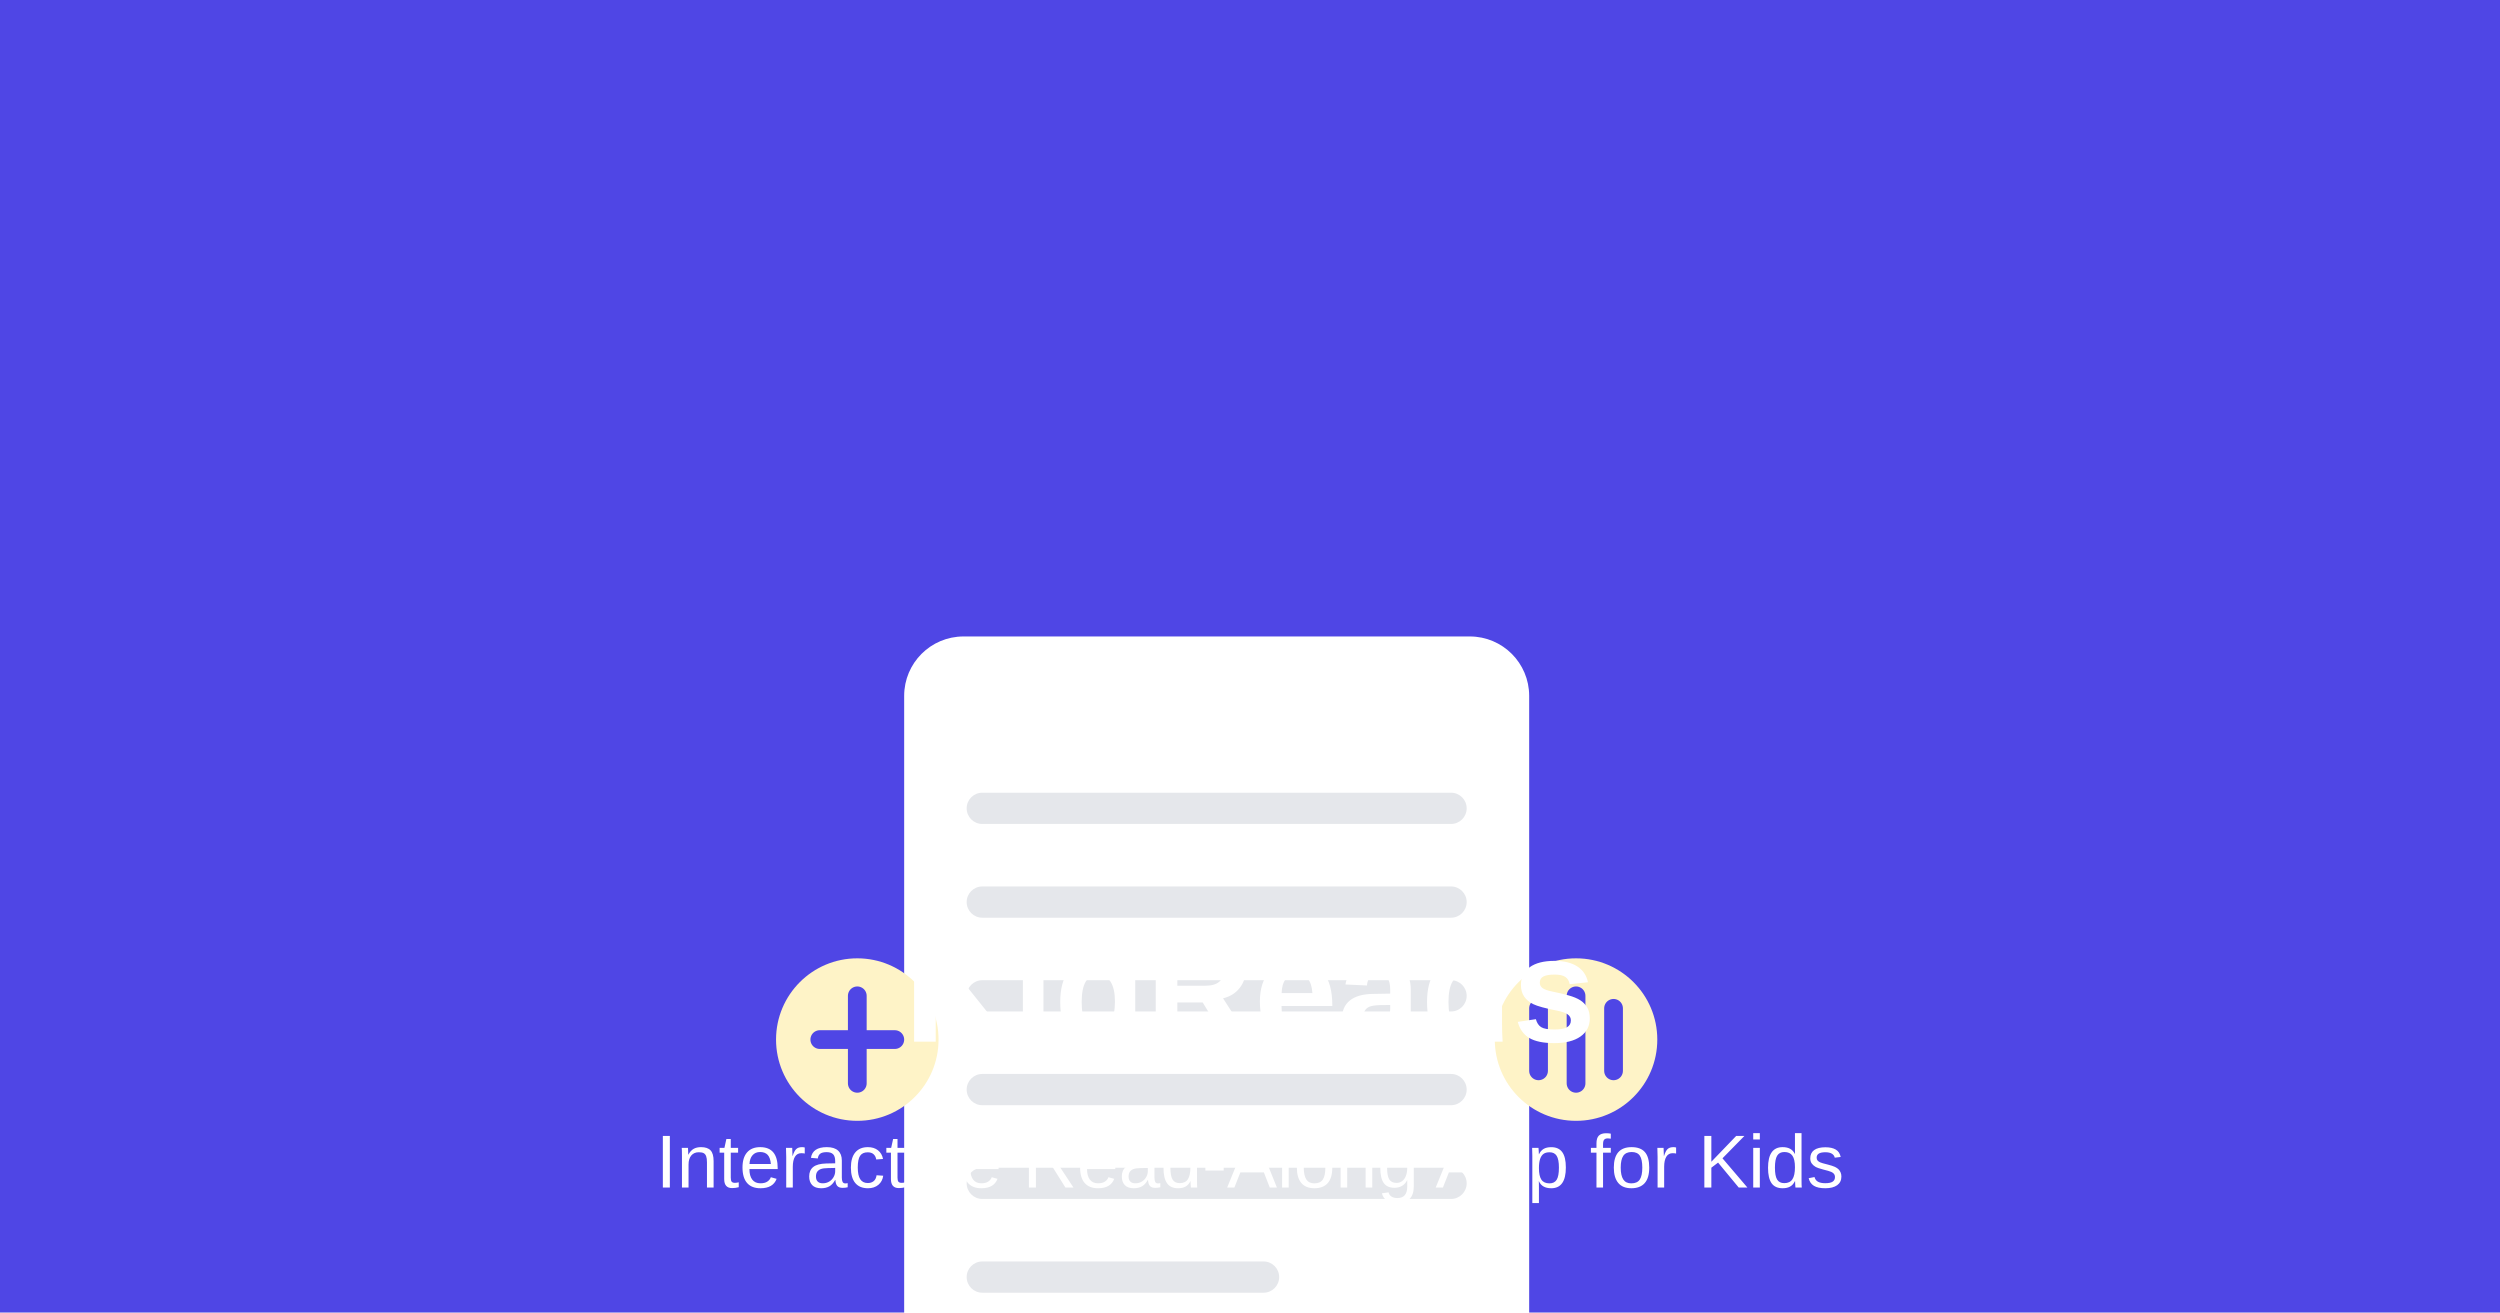
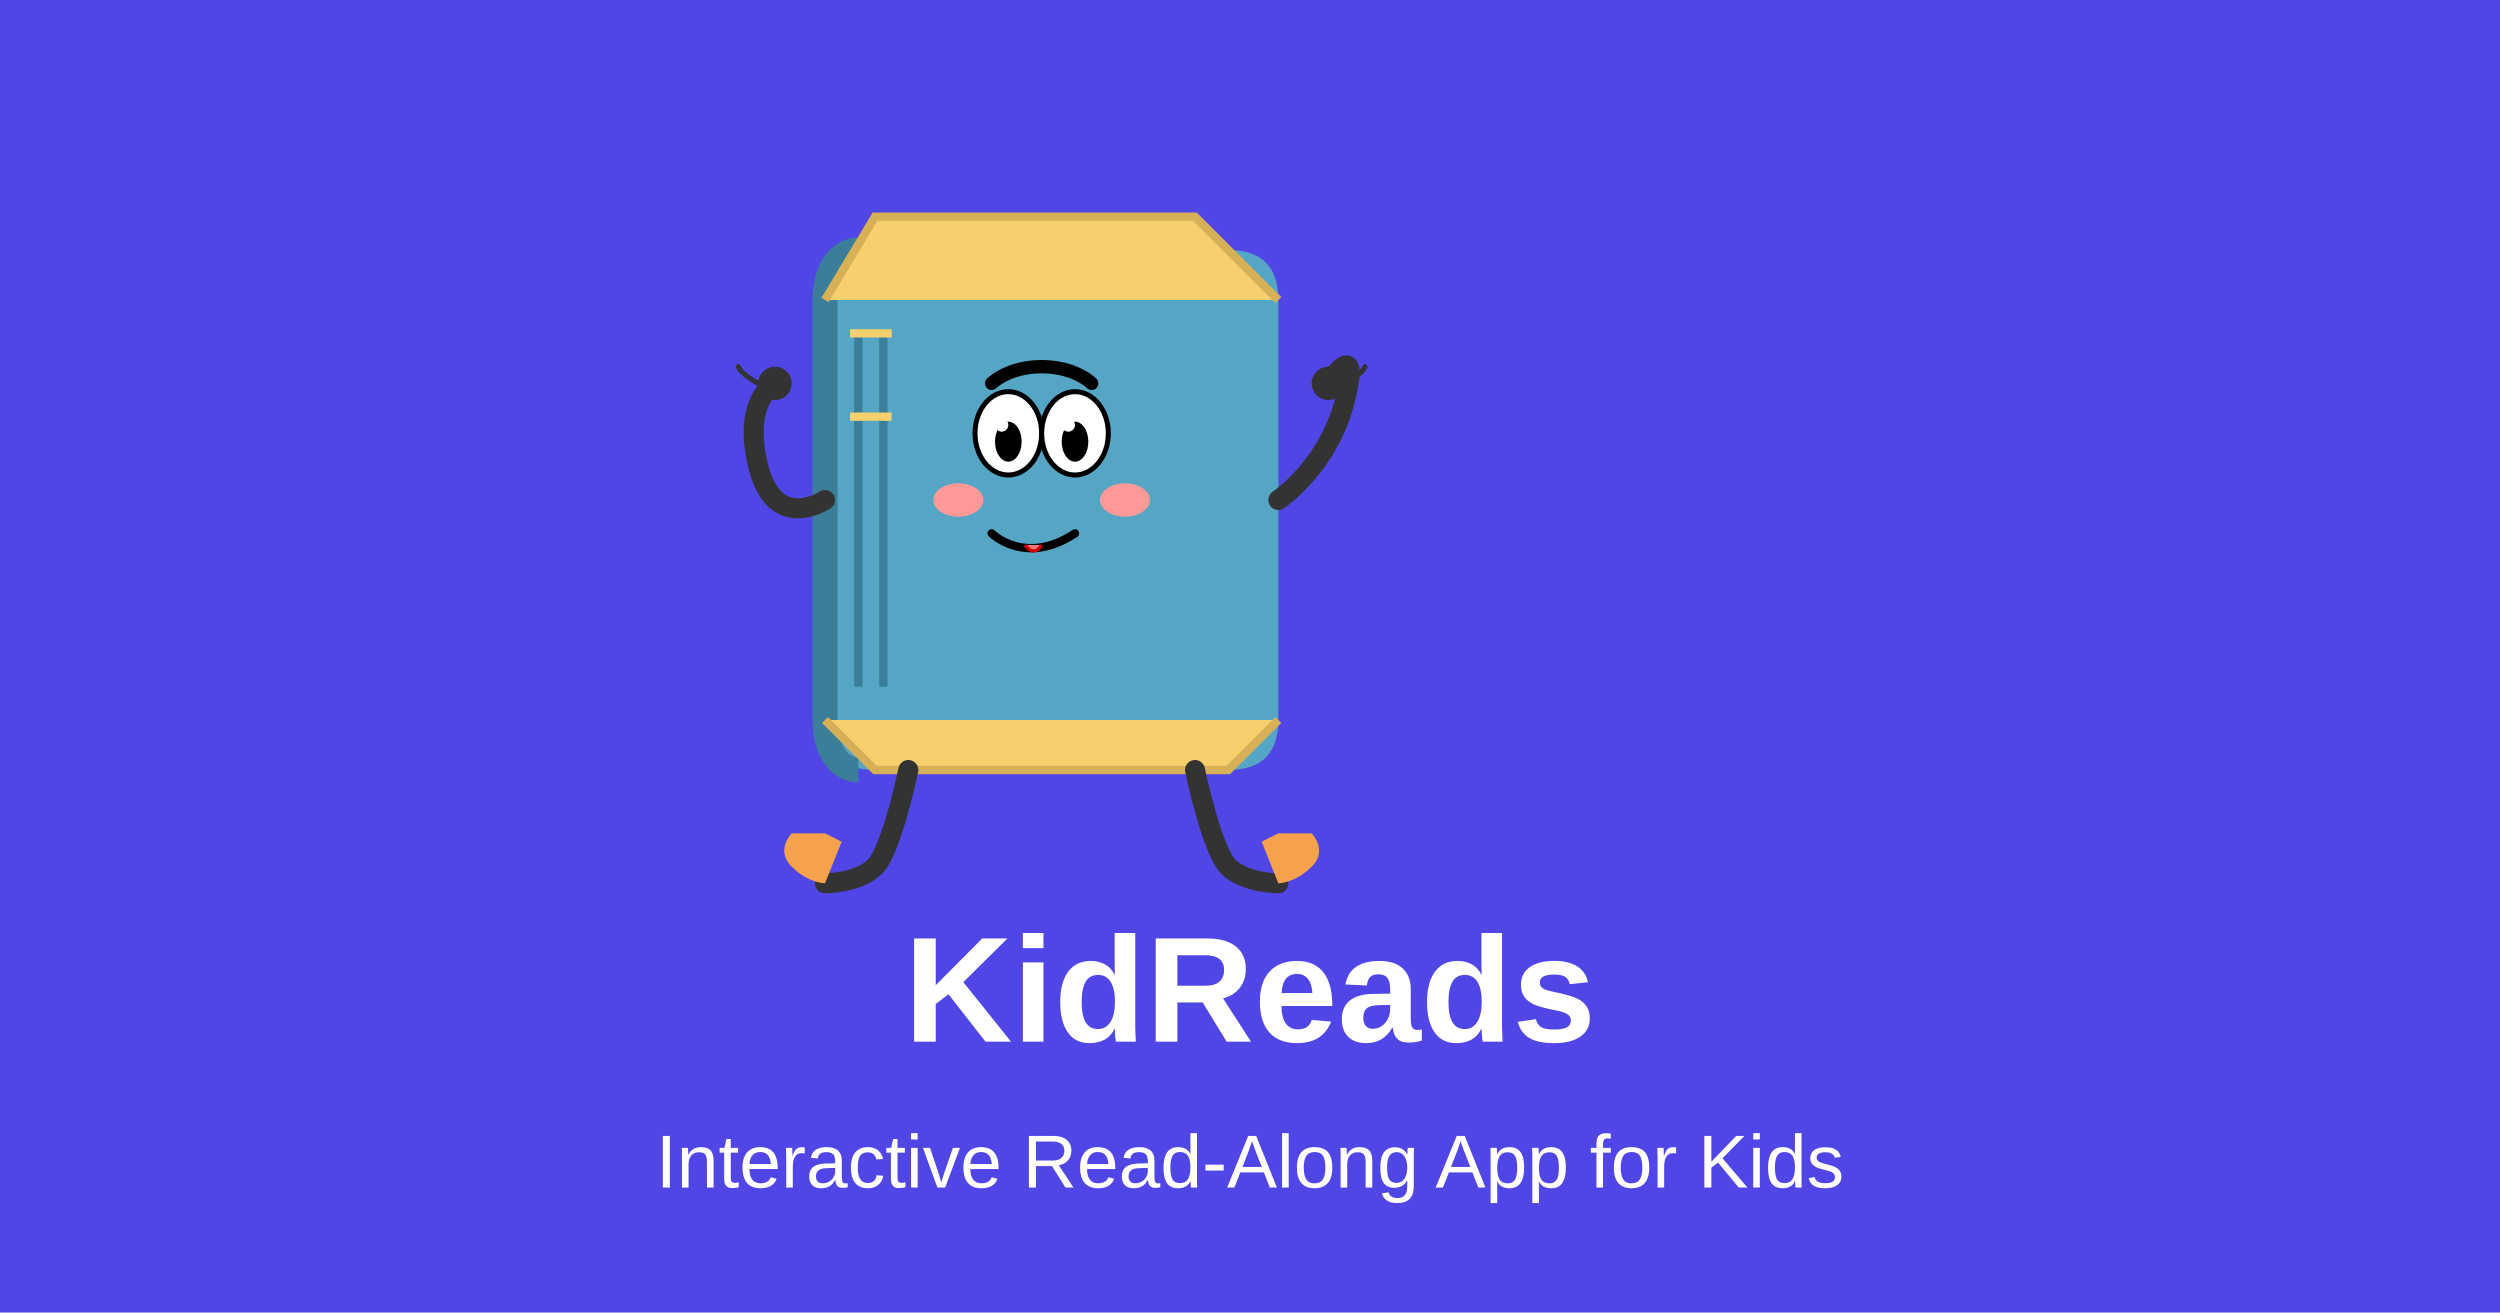
<svg xmlns="http://www.w3.org/2000/svg" width="1200" height="630" viewBox="0 0 1200 630" fill="none">
  <rect width="1200" height="630" fill="#4f46e5" />
-   <g transform="translate(200, 115) scale(1.5)">
-     <path d="M156 146C156 135.507 164.507 127 175 127H337C347.493 127 356 135.507 356 146V366C356 376.493 347.493 385 337 385H175C164.507 385 156 376.493 156 366V146Z" fill="white" />
-     <rect x="176" y="177" width="160" height="10" rx="5" fill="#E5E7EB" />
-     <rect x="176" y="207" width="160" height="10" rx="5" fill="#E5E7EB" />
-     <rect x="176" y="237" width="160" height="10" rx="5" fill="#E5E7EB" />
-     <rect x="176" y="267" width="160" height="10" rx="5" fill="#E5E7EB" />
-     <rect x="176" y="297" width="160" height="10" rx="5" fill="#E5E7EB" />
-     <rect x="176" y="327" width="100" height="10" rx="5" fill="#E5E7EB" />
-     <path d="M397 256C397 270.359 385.359 282 371 282C356.641 282 345 270.359 345 256C345 241.641 356.641 230 371 230C385.359 230 397 241.641 397 256Z" fill="#FEF3C7" />
-     <path d="M371 242V270M359 246V266M383 246V266" stroke="#4f46e5" stroke-width="6" stroke-linecap="round" stroke-linejoin="round" />
-     <path d="M115 256C115 270.359 126.641 282 141 282C155.359 282 167 270.359 167 256C167 241.641 155.359 230 141 230C126.641 230 115 241.641 115 256Z" fill="#FEF3C7" />
-     <path d="M141 242V270M129 256H153" stroke="#4f46e5" stroke-width="6" stroke-linecap="round" stroke-linejoin="round" />
+   <g transform="translate(300, 40) scale(0.8)">
+     <path d="M150 100C130 100 120 110 120 130V382C120 402 130 412 150 412H362C382 412 392 402 392 382V130C392 110 382 100 362 100H150Z" fill="#55A5C4" />
+     <path d="M140 100C130 100 120 110 120 130V382C120 402 130 412 140 412" stroke="#3A7E9A" stroke-width="15" />
+     <path d="M392 130L342 80H150L120 130" fill="#F6D06C" />
+     <path d="M392 130L342 80H150L120 130" stroke="#D6B056" stroke-width="5" />
+     <path d="M392 382L362 412H150L120 382" fill="#F6D06C" />
+     <path d="M392 382L362 412H150L120 382" stroke="#D6B056" stroke-width="5" />
+     <line x1="140" y1="150" x2="140" y2="362" stroke="#3A7E9A" stroke-width="5" />
+     <line x1="155" y1="150" x2="155" y2="362" stroke="#3A7E9A" stroke-width="5" />
+     <line x1="135" y1="150" x2="160" y2="150" stroke="#F6D06C" stroke-width="5" />
+     <line x1="135" y1="200" x2="160" y2="200" stroke="#F6D06C" stroke-width="5" />
+     <path d="M220 180C220 180 230 170 250 170C270 170 280 180 280 180" stroke="black" stroke-width="8" stroke-linecap="round" />
+     <ellipse cx="230" cy="210" rx="20" ry="25" fill="white" stroke="black" stroke-width="3" />
+     <ellipse cx="270" cy="210" rx="20" ry="25" fill="white" stroke="black" stroke-width="3" />
+     <ellipse cx="230" cy="215" rx="8" ry="12" fill="black" />
+     <ellipse cx="270" cy="215" rx="8" ry="12" fill="black" />
+     <ellipse cx="226" cy="205" rx="4" ry="4" fill="white" />
+     <ellipse cx="266" cy="205" rx="4" ry="4" fill="white" />
+     <ellipse cx="200" cy="250" rx="15" ry="10" fill="#FF9999" />
+     <ellipse cx="300" cy="250" rx="15" ry="10" fill="#FF9999" />
+     <path d="M220 270C220 270 240 290 270 270" stroke="black" stroke-width="5" stroke-linecap="round" />
+     <path d="M240 277C240 277 245 285 250 277" fill="#FF7777" />
+     <path d="M240 277C240 277 245 285 250 277" stroke="#CC0000" stroke-width="2" />
+     <path d="M120 250C120 250 90 270 80 230C70 190 90 180 90 180" stroke="#333333" stroke-width="12" stroke-linecap="round" />
+     <path d="M392 250C392 250 422 230 432 190C442 150 422 180 422 180" stroke="#333333" stroke-width="12" stroke-linecap="round" />
+     <path d="M170 412C170 412 160 460 150 470C140 480 120 480 120 480" stroke="#333333" stroke-width="12" stroke-linecap="round" />
+     <path d="M342 412C342 412 352 460 362 470C372 480 392 480 392 480" stroke="#333333" stroke-width="12" stroke-linecap="round" />
+     <path d="M120 480C120 480 110 480 100 470C90 460 100 450 100 450L120 450L130 455L120 480Z" fill="#F6A14C" />
+     <path d="M392 480C392 480 402 480 412 470C422 460 412 450 412 450L392 450L382 455L392 480Z" fill="#F6A14C" />
+     <circle cx="90" cy="180" r="10" fill="#333333" />
+     <circle cx="422" cy="180" r="10" fill="#333333" />
+     <path d="M80 180C80 180 70 175 68 170" stroke="#333333" stroke-width="3" stroke-linecap="round" />
+     <path d="M432 180C432 180 442 175 444 170" stroke="#333333" stroke-width="3" stroke-linecap="round" />
  </g>
  <text x="600" y="500" font-family="Arial, sans-serif" font-size="72" font-weight="bold" fill="white" text-anchor="middle">KidReads</text>
  <text x="600" y="570" font-family="Arial, sans-serif" font-size="36" fill="white" text-anchor="middle">Interactive Read-Along App for Kids</text>
</svg>
